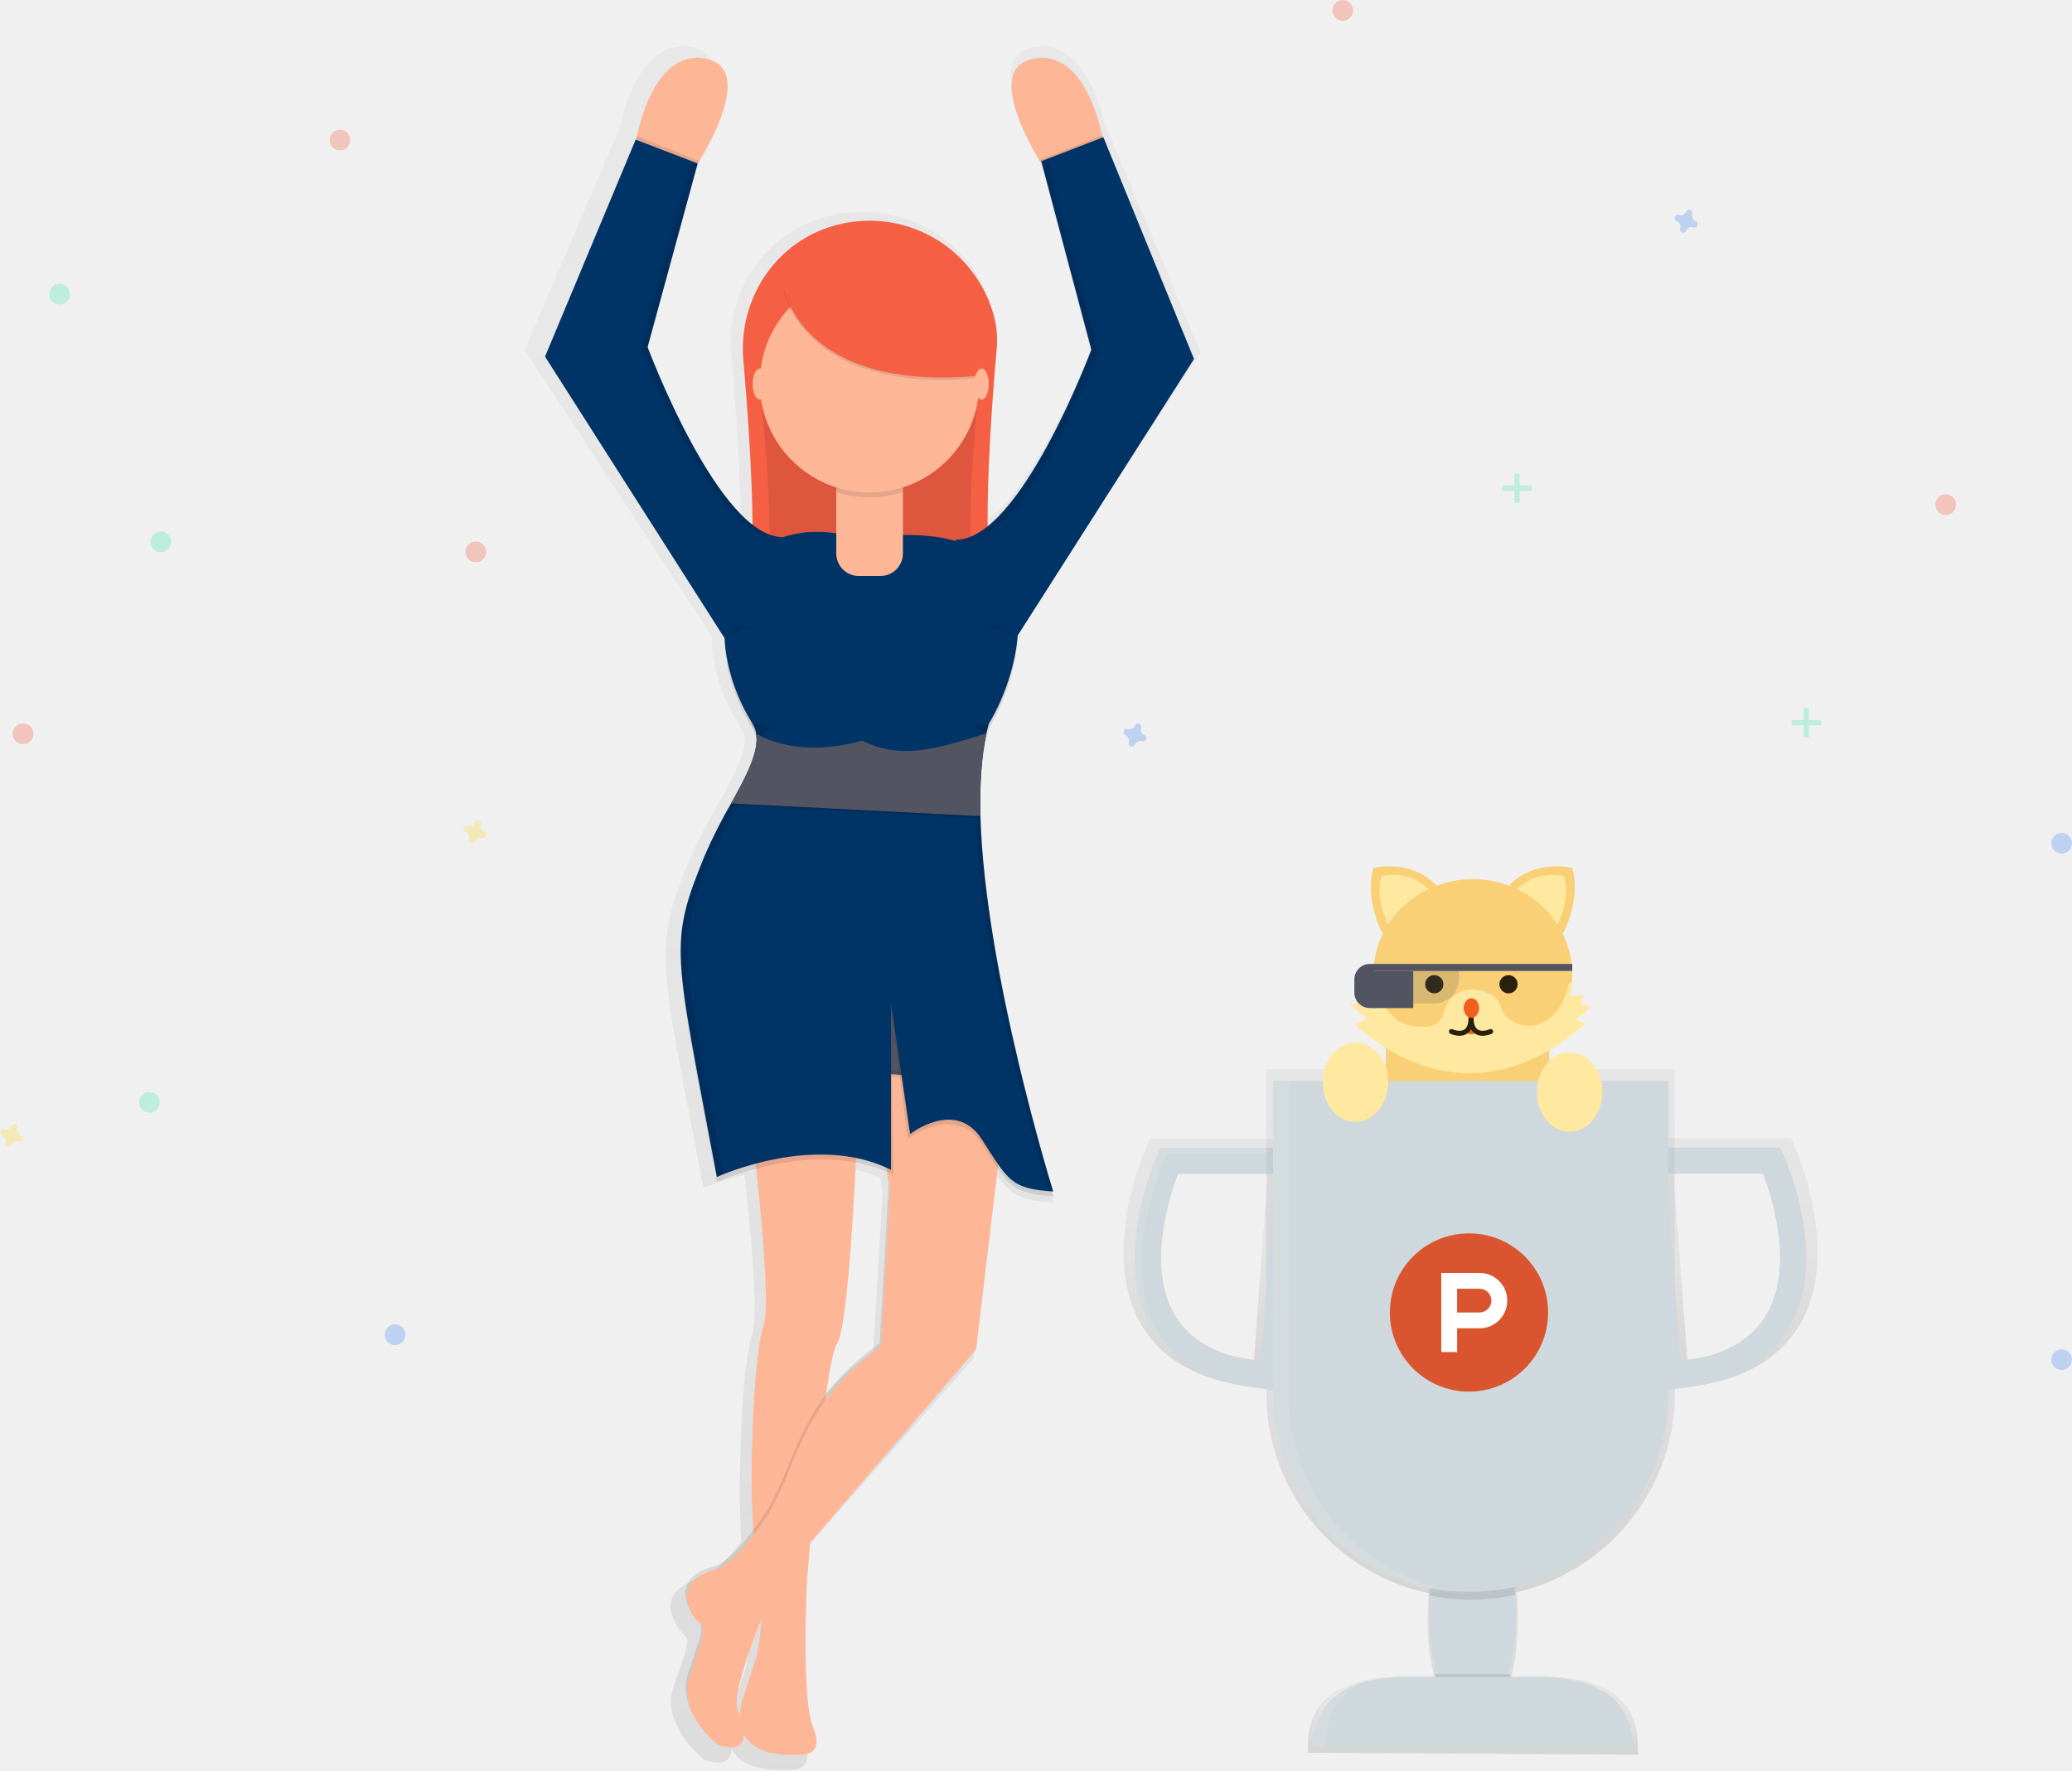
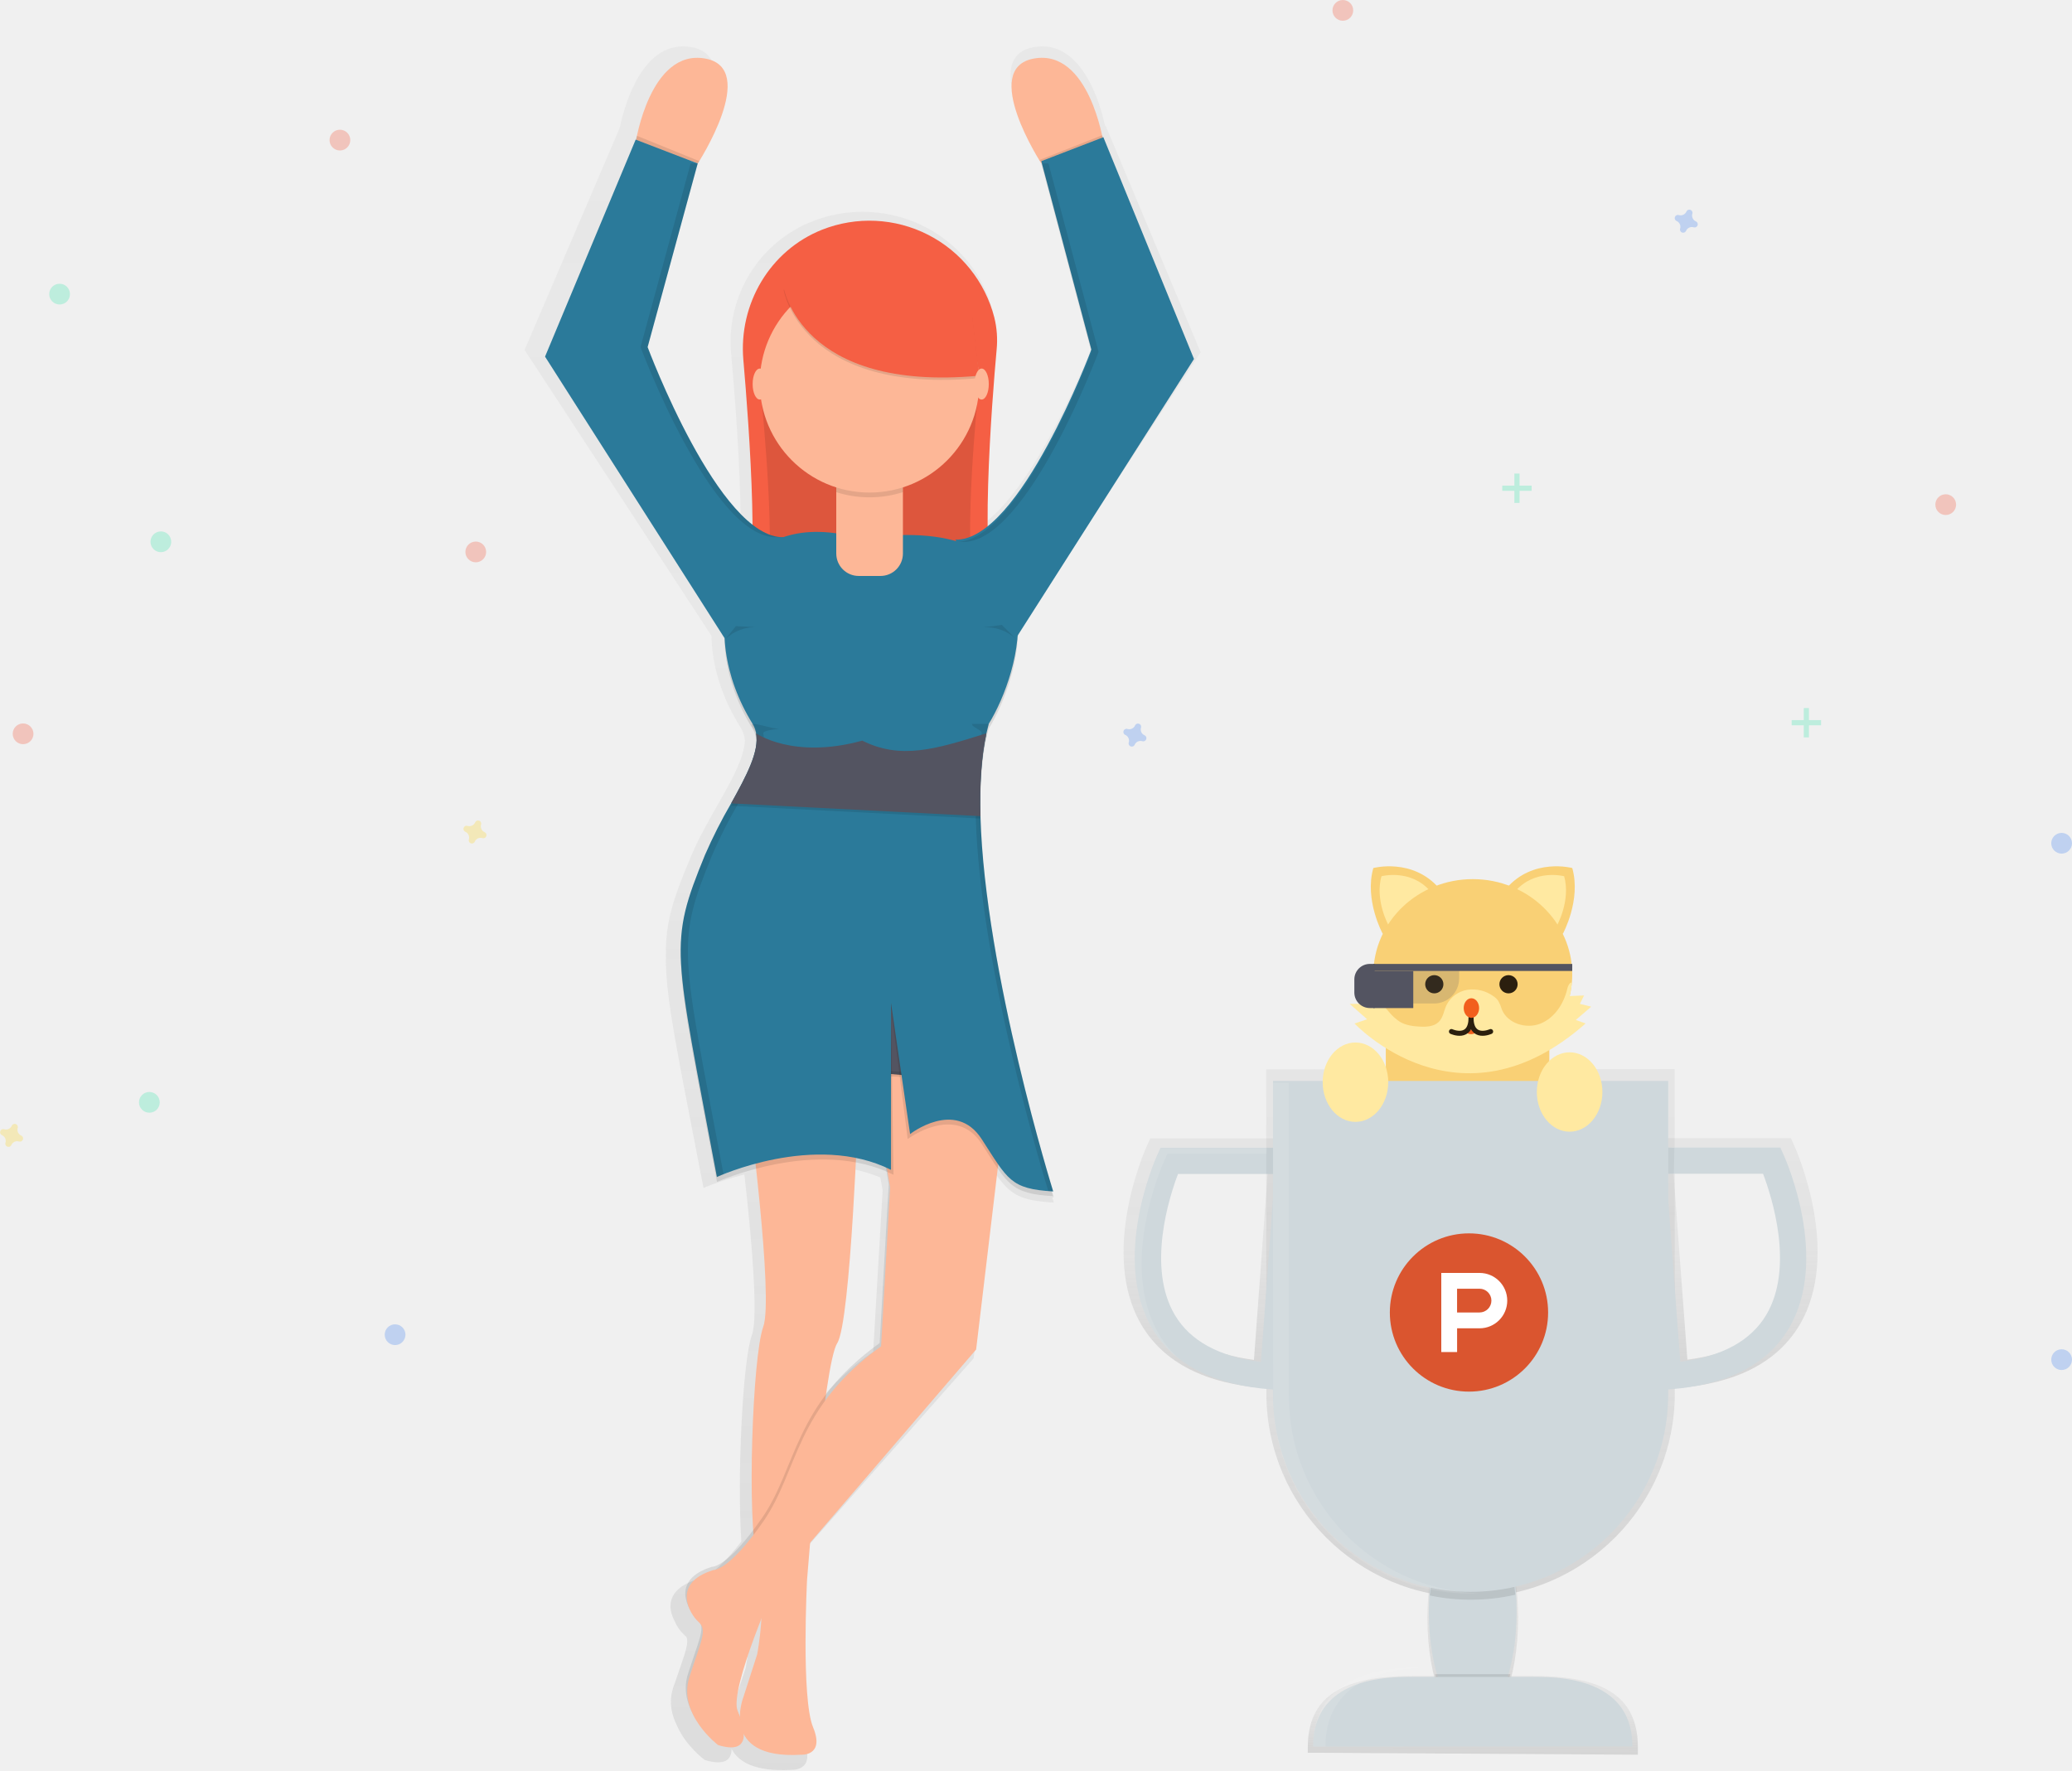
<svg xmlns="http://www.w3.org/2000/svg" xmlns:xlink="http://www.w3.org/1999/xlink" id="f7e4d890-49c5-4510-ab8b-068b53af747b" data-name="Layer 1" width="830.52" height="709.6" viewBox="0 0 830.52 709.6">
  <defs>
    <linearGradient id="d75d4f5d-b700-42a6-92be-ed5e89a20100" x1="530.5" y1="797" x2="530.5" y2="106" gradientUnits="userSpaceOnUse">
      <stop offset="0" stop-color="gray" stop-opacity="0.25" />
      <stop offset="0.54" stop-color="gray" stop-opacity="0.12" />
      <stop offset="1" stop-color="gray" stop-opacity="0.1" />
    </linearGradient>
    <linearGradient id="3aa49d9c-916f-4670-b217-2910ad731142" x1="775.38" y1="780.18" x2="775.38" y2="690.87" gradientTransform="translate(-185.36 -86.58) rotate(-0.02)" xlink:href="#d75d4f5d-b700-42a6-92be-ed5e89a20100" />
    <linearGradient id="29fdbb02-504d-40fc-8c8b-89d40eb7543b" x1="775.39" y1="790.34" x2="775.39" y2="758.68" gradientTransform="translate(-0.62 0.82) rotate(-0.02)" xlink:href="#d75d4f5d-b700-42a6-92be-ed5e89a20100" />
    <linearGradient id="875735f0-9451-4d18-8d7e-91aa5c4b50ca" x1="670.31" y1="643.75" x2="670.31" y2="543.2" gradientTransform="translate(-0.62 0.82) rotate(-0.02)" xlink:href="#d75d4f5d-b700-42a6-92be-ed5e89a20100" />
    <linearGradient id="86201932-e8e2-4080-9e8f-200c3a4020d8" x1="878.8" y1="643.75" x2="878.8" y2="543.2" gradientTransform="translate(-0.62 0.82) rotate(-0.02)" xlink:href="#d75d4f5d-b700-42a6-92be-ed5e89a20100" />
    <linearGradient id="fba1422f-afa4-4f40-bd94-90e3ecf07106" x1="774.55" y1="727.25" x2="774.55" y2="515.55" gradientTransform="translate(-0.62 0.82) rotate(-0.02)" xlink:href="#d75d4f5d-b700-42a6-92be-ed5e89a20100" />
  </defs>
  <g opacity="0.7">
    <path d="M576.85,414.74q-.06-2.17-.08-4.29a127.77,127.77,0,0,1,2.59-27.51c.29-1.3.61-2.57,1-3.81,5.33-8.39,11.66-23.52,12.22-38.15L666,228.63l-37.86-90.3-.53-.76c-1.88-8.58-9.2-34.54-28.36-31.29-20.36,3.45-2.19,34.48,2.12,41.37h0c.54.87.87,1.35.87,1.35l.24-.08,0,.08h-.26L623,225.14c-1.91,4.9-21.77,54.83-43.18,71.56-.21-26.14,2.62-59.48,3.77-71.88a37.82,37.82,0,0,0-1-13.06c-5.93-22.68-27-39.45-52.13-39.45A54.87,54.87,0,0,0,510.66,176a51.85,51.85,0,0,0-32.87,53c1.3,14.56,3.66,43.84,3.83,67.1-22.69-17.23-43.78-72.3-43.78-72.3L458.76,149s25.9-38.84,3-42.72c-19.3-3.27-26.59,23.09-28.4,31.48h0l-.49,1.54L395,227.66l74.93,114.59c.19,11.75,4,24.68,11.75,36.89a10.56,10.56,0,0,1,1.47,3.81,12.59,12.59,0,0,1,.18,1.38c-.39,7-5.22,15.68-10.64,25.21h0c-3.82,6.71-7.91,13.83-10.94,21.05-7,16.63-10.29,26-10.13,40-.2,16.93,5,40.28,15.11,93a116.26,116.26,0,0,1,16.38-5.4c2.73,24.17,5.76,57.1,3,64.43-3.66,9.85-6,57.36-4.2,82.71-12,15.51-17.23,15-17.23,15-13,3.89-12.32,11.7-9.55,16.88a16.16,16.16,0,0,0,3.88,5.56,6,6,0,0,1,1,1.1c.91,3.2-1.49,8.22-5.41,20-1.9,5.72-.67,11.07,1.61,15.51,3.59,8.07,11,13.53,11,13.53,8.13,2.43,10.79-.12,10.76-4.44,2.65,5.07,9.18,9.24,23.92,8.4,0,0,10.09.66,5-11.22s-2.52-60.06-2.52-60.06.48-6,1.28-15.09L575,631.9l9-73.7c5.76,8.14,9.68,10.52,23.15,11.25,0,0-.22-.69-.62-2l.62,0S578.65,478.18,576.85,414.74Zm-52,140.95a61.44,61.44,0,0,1,12.77,3.72l.9,5.17-3.78,64.68A100.71,100.71,0,0,0,512.37,650c1.54-10.46,3.16-18.45,4.68-20.75C520.8,623.59,523.45,582.74,524.81,555.69ZM478,773.13a24,24,0,0,0-1.56,8.29c-.29-.78-.62-1.57-1-2.35-2.33-5.28,4.43-24.08,10-37.75A116.71,116.71,0,0,1,483.63,756Z" transform="translate(-184.74 -87.4)" fill="url(#d75d4f5d-b700-42a6-92be-ed5e89a20100)" />
  </g>
  <path d="M627,144.31s-5.74-37.29-27.73-33.46,2.87,42.07,2.87,42.07Z" transform="translate(-184.74 -87.4)" fill="#fdb797" />
  <path d="M439.58,144.31s5.74-37.29,27.73-33.46-2.87,42.07-2.87,42.07Z" transform="translate(-184.74 -87.4)" fill="#fdb797" />
  <rect x="335.15" y="395.36" width="47.8" height="37.29" fill="#535461" />
  <path d="M584.22,227.56a38.18,38.18,0,0,0-.92-12.86,51.67,51.67,0,0,0-69.06-35.21c-20.9,8.3-33.49,29.77-31.54,52.17,2.21,25.34,7.57,95.95-1,99.08,45.89-16.25,68.84-17.21,103.25,0C576.65,318.37,582.46,247,584.22,227.56Z" transform="translate(-184.74 -87.4)" fill="#f55f44" />
  <g opacity="0.1">
    <path d="M576.67,246.35a28,28,0,0,0-.79-10.16C571,218.55,553.8,205.5,533.27,205.5a46.87,46.87,0,0,0-16.22,2.86c-17.8,6.56-28.53,23.52-26.87,41.22,1.88,20,6.45,75.81-.89,78.29,39.09-12.84,58.64-13.6,88,0C570.23,318.1,575.18,261.67,576.67,246.35Z" transform="translate(-184.74 -87.4)" />
  </g>
  <path d="M484.67,529.6s10.28,78,6,89.67-6.65,77.33-2.42,93.57,0,37.69,0,37.69l-5.44,16.89s-10.28,25.34,23,23.39c0,0,9.68.65,4.84-11s-2.42-59.13-2.42-59.13,6.65-86.42,12.1-94.87,8.47-96.17,8.47-96.17Z" transform="translate(-184.74 -87.4)" fill="#fdb797" />
  <path d="M472,785.63s-16.33-12.35-11.49-27.29,7.26-18.84,3.63-22.09-10.89-15.6,6-20.79c0,0,6,.65,20-19.49s12.7-45.49,47.19-70.18l3.63-63.68L533.07,516l55.05,4.55-12.7,106.57L495.56,720s-19.36,43.54-15.73,52S484.67,789.52,472,785.63Z" transform="translate(-184.74 -87.4)" opacity="0.1" />
  <path d="M472.57,786.93s-16.33-12.35-11.49-27.29,7.26-18.84,3.63-22.09-10.89-15.6,6-20.79c0,0,6,.65,20-19.49s12.7-45.49,47.19-70.18l3.63-63.68-7.86-46.14,55.05,4.55L576,628.37,496.16,721.3s-19.36,43.54-15.73,52S485.28,790.82,472.57,786.93Z" transform="translate(-184.74 -87.4)" fill="#fdb797" />
  <path d="M606.89,566.89c-17.21-1-18.17-4.78-28.68-21s-29.64-1.91-29.64-1.91l-6.69-52.58,1,66.92c-30.59-15.3-70.75,2.87-70.75,2.87C454.88,469.37,452.6,468,467.3,432.09a199.48,199.48,0,0,1,10.5-20.73h0c6.06-10.94,11.37-20.78,10-28.1a10.56,10.56,0,0,0-1.41-3.75c-23.53-38.1-9.48-83.36,34.71-76.19,2.25.36,3.53.66,3.53.66h17.21c69.79-3.82,51.63,55.45,39.2,75.53-.33,1.21-.64,2.47-.92,3.75-2.08,9.48-2.75,20.85-2.41,33.22C579.48,478.93,606.89,566.89,606.89,566.89Z" transform="translate(-184.74 -87.4)" opacity="0.1" />
-   <path d="M606.89,565c-17.21-1-18.17-4.78-28.68-21S549.53,542,549.53,542l-7.65-52.58v66.92c-30.59-15.3-69.79,2.87-69.79,2.87-17.21-91.78-19.48-93.14-4.78-129.07a199.48,199.48,0,0,1,10.5-20.73h0c6.06-10.94,11.37-20.78,10-28.1a10.56,10.56,0,0,0-1.41-3.75c-23.53-38.1-9.48-83.36,34.71-76.19,2.25.36,3.53.66,3.53.66h17.21c69.79-3.82,51.63,55.45,39.2,75.53-.33,1.21-.64,2.47-.92,3.75-2.08,9.48-2.75,20.85-2.41,33.22C579.48,477,606.89,565,606.89,565Z" transform="translate(-184.74 -87.4)" fill="#003366" />
+   <path d="M606.89,565c-17.21-1-18.17-4.78-28.68-21S549.53,542,549.53,542l-7.65-52.58v66.92c-30.59-15.3-69.79,2.87-69.79,2.87-17.21-91.78-19.48-93.14-4.78-129.07a199.48,199.48,0,0,1,10.5-20.73h0c6.06-10.94,11.37-20.78,10-28.1a10.56,10.56,0,0,0-1.41-3.75c-23.53-38.1-9.48-83.36,34.71-76.19,2.25.36,3.53.66,3.53.66h17.21c69.79-3.82,51.63,55.45,39.2,75.53-.33,1.21-.64,2.47-.92,3.75-2.08,9.48-2.75,20.85-2.41,33.22C579.48,477,606.89,565,606.89,565Z" transform="translate(-184.74 -87.4)" fill="#2b7a9a" />
  <path d="M335.15,180.24h26.77a0,0,0,0,1,0,0v41.64a9,9,0,0,1-9,9h-8.72a9,9,0,0,1-9-9V180.24A0,0,0,0,1,335.15,180.24Z" fill="#fdb797" />
-   <path d="M591.33,344.24l72-112.93L627,142.4,602.11,152l20.08,75.53s-28.68,76.87-54.5,76.2Z" transform="translate(-184.74 -87.4)" fill="#003366" />
+   <path d="M591.33,344.24l72-112.93L627,142.4,602.11,152l20.08,75.53s-28.68,76.87-54.5,76.2Z" transform="translate(-184.74 -87.4)" fill="#2b7a9a" />
  <path d="M519.89,284.68a44.09,44.09,0,0,0,26.77,0V269.56H519.89Z" transform="translate(-184.74 -87.4)" opacity="0.1" />
  <circle cx="348.53" cy="153.47" r="43.98" fill="#fdb797" />
  <g opacity="0.1">
    <path d="M498.85,203.59s6.69,42.07,78.4,35.37l-2.87-24.86L551.44,194H524.67Z" transform="translate(-184.74 -87.4)" />
  </g>
  <path d="M498.85,202.63s6.69,42.07,78.4,35.37l-2.87-24.86-22.95-20.08H524.67Z" transform="translate(-184.74 -87.4)" fill="#f55f44" />
  <ellipse cx="393.47" cy="153.95" rx="2.87" ry="6.21" fill="#fdb797" />
  <ellipse cx="304.55" cy="153.95" rx="2.87" ry="6.21" fill="#fdb797" />
-   <path d="M475.21,343.29l-72-112.93,36.33-87,24.86,9.56-20.08,73.62s28.68,76.87,54.5,76.2Z" transform="translate(-184.74 -87.4)" fill="#003366" />
+   <path d="M475.21,343.29l-72-112.93,36.33-87,24.86,9.56-20.08,73.62s28.68,76.87,54.5,76.2Z" transform="translate(-184.74 -87.4)" fill="#2b7a9a" />
  <g opacity="0.1">
    <path d="M574.38,377.59c-.33,1.21,4.14,2.47,3.86,3.75-2.08,9.48-2.75,20.85-2.41,33.22,1.69,61.15,28,146.73,29.1,150.29l2,.13s-27.41-88-29.14-150.42c-.34-12.37.32-23.74,2.41-33.22.28-1.28.58-2.53.92-3.75Z" transform="translate(-184.74 -87.4)" />
  </g>
  <path d="M577.75,415.52,477.8,410.4h0c6.06-10.94,11.37-20.78,10-28.1,0,0,29.25,20,92.32,0C578.07,391.78,577.4,403.15,577.75,415.52Z" transform="translate(-184.74 -87.4)" opacity="0.1" />
  <g opacity="0.1">
    <path d="M470.19,430.17a199.48,199.48,0,0,1,10.5-20.73h0c6.06-10.94,11.37-20.78,10-28.1-.24-1.34,7.58-1.84,6.21-1.84-2.89,0-7.65-1.91-10.5-1.91-1.36,0,1.18,2.41,1.41,3.75,1.33,7.32-4,17.16-10,28.1h0a199.48,199.48,0,0,0-10.5,20.73c-14.7,35.93-12.43,37.29,4.78,129.07,0,0,.95-.44,2.66-1.12C457.75,467.46,455.55,466,470.19,430.17Z" transform="translate(-184.74 -87.4)" />
  </g>
  <path d="M577.75,414.56l-99.95-5.11h0c6.06-10.94,11.37-20.78,10-28.1,0,0,14.84,10.59,42.56,2.94,15.3,7.65,29.14,3.59,49.75-2.94C578.07,390.82,577.4,402.19,577.75,414.56Z" transform="translate(-184.74 -87.4)" fill="#535461" />
  <path d="M475.43,343.65l4.3-5.26,9.08.48A17.36,17.36,0,0,0,475.43,343.65Z" transform="translate(-184.74 -87.4)" opacity="0.1" />
  <path d="M592.07,343.65l-5.74-5.74-7.65,1A17.36,17.36,0,0,1,592.07,343.65Z" transform="translate(-184.74 -87.4)" opacity="0.1" />
  <polygon points="357.14 431.53 360.96 431.69 361.43 430.57 357.14 430.53 357.14 431.53" opacity="0.1" />
  <polygon points="254.84 55.95 255.31 54.44 280.29 64.58 279.7 65.52 254.84 55.95" opacity="0.1" />
  <polygon points="441.72 54.25 416.54 64.18 417.37 64.56 442.23 55 441.72 54.25" opacity="0.1" />
  <path d="M444.36,226.53l20.08-73.62h-2.87l-20.08,73.62s28.68,76.87,54.5,76.2h2.87C473,303.41,444.36,226.53,444.36,226.53Z" transform="translate(-184.74 -87.4)" opacity="0.1" />
  <path d="M622.19,228.45l-20.08-75.53H605l20.08,75.53s-28.68,76.87-54.5,76.2h-2.87C593.5,305.32,622.19,228.45,622.19,228.45Z" transform="translate(-184.74 -87.4)" opacity="0.1" />
  <ellipse cx="590.33" cy="648.61" rx="18.19" ry="44.66" fill="url(#3aa49d9c-916f-4670-b217-2910ad731142)" />
  <path d="M841.26,790.8,708.94,790v-2.23c0-23.75,19.24-28.55,43-28.56l46.31,0c23.75,0,43,4.77,43,28.52Z" transform="translate(-184.74 -87.4)" fill="url(#29fdbb02-504d-40fc-8c8b-89d40eb7543b)" />
  <path d="M697.36,644.27l-5.41-.39c-23.95-1.72-40.62-10.19-49.57-25.19-17.1-28.65,1.18-70,2-71.76l1.44-3.2,59,0ZM653,554.6c-3.65,9.63-13,38.85-1.24,58.55,6.38,10.67,18.34,17.17,35.6,19.36l5.74-77.93Z" transform="translate(-184.74 -87.4)" fill="url(#875735f0-9451-4d18-8d7e-91aa5c4b50ca)" />
  <path d="M851.06,644.21l-7.49-100.55,59,0,1.44,3.2c.79,1.75,19.1,43.09,2,71.75-8.94,15-25.61,23.49-49.55,25.23Zm4.22-89.69,5.81,77.92c17.26-2.2,29.21-8.71,35.59-19.39,11.76-19.71,2.37-48.92-1.29-58.55Z" transform="translate(-184.74 -87.4)" fill="url(#86201932-e8e2-4080-9e8f-200c3a4020d8)" />
  <path d="M774.24,727.74h0a81.87,81.87,0,0,1-81.9-81.83l-.06-129.83L856,516l.06,129.83A81.87,81.87,0,0,1,774.24,727.74Z" transform="translate(-184.74 -87.4)" fill="url(#fba1422f-afa4-4f40-bd94-90e3ecf07106)" />
  <rect x="555.47" y="385.79" width="65.55" height="89.95" rx="25" ry="25" fill="#f9d075" />
  <path d="M739,461.76s-7.44-13.49-3.79-26.4c0,0,15.72-4.21,26.39,8.14Z" transform="translate(-184.74 -87.4)" fill="#f9d075" />
  <path d="M741.29,458.29s-5.53-10-2.82-19.64c0,0,11.69-3.13,19.63,6.06Z" transform="translate(-184.74 -87.4)" fill="#ffe9a1" />
  <path d="M808.88,458.29s5.53-10,2.82-19.64c0,0-11.69-3.13-19.63,6.06Z" transform="translate(-184.74 -87.4)" fill="#ffe9a1" />
  <path d="M811.16,461.76s7.44-13.49,3.79-26.4c0,0-15.72-4.21-26.39,8.14Z" transform="translate(-184.74 -87.4)" fill="#f9d075" />
  <path d="M808.88,458.29s5.53-10,2.82-19.64c0,0-11.69-3.13-19.63,6.06Z" transform="translate(-184.74 -87.4)" fill="#ffe9a1" />
  <path d="M814.94,478q0,1.6-.14,3.18c-1.69,19.6-18.83,35-39.72,35-18.7,0-34.4-12.34-38.7-29a36.83,36.83,0,0,1-1.16-9.19c0-21.08,17.85-38.18,39.86-38.18S814.94,456.94,814.94,478Z" transform="translate(-184.74 -87.4)" fill="#f9d075" />
  <path d="M741.12,496.27l-3-6.46h-12.4l7,6.18-5.05,1.68s41.82,44.91,92.63,0l-3.93-1.4,6.18-5.33L818,489.81l1.68-3.37-6.78.28-7.82,14.59L779,512.83Z" transform="translate(-184.74 -87.4)" fill="#ffe9a1" />
  <circle cx="604.66" cy="394.55" r="3.65" fill="#2b1f0e" />
  <circle cx="574.91" cy="394.55" r="3.65" fill="#2b1f0e" />
  <path d="M814.81,481.2c-1.69,19.6-18.83,35-39.72,35-18.7,0-34.4-12.34-38.7-29,2,1.82,3.79,4.46,5.39,6.18a19.42,19.42,0,0,0,4,3.57c2.45,1.5,5.43,1.85,8.3,2,2.59.1,5.47-.06,7.32-1.88s2.06-4.47,3.12-6.73a11.42,11.42,0,0,1,8.46-6.17,14.3,14.3,0,0,1,10.31,2.53,7.54,7.54,0,0,1,2.06,2,19.64,19.64,0,0,1,1.41,3.43c2.31,5.6,9.77,7.85,15.4,5.61s9.36-7.89,10.75-13.79C813.17,482.78,813.72,481.32,814.81,481.2Z" transform="translate(-184.74 -87.4)" fill="#ffe9a1" />
  <path d="M774.52,499.92l-1.68,1.68a3.53,3.53,0,0,0,3.09,0Z" transform="translate(-184.74 -87.4)" fill="#f25f1d" />
  <rect x="550.48" y="386.41" width="79.72" height="2.81" fill="#535461" />
  <rect x="550.48" y="389.22" width="16" height="14.88" fill="#535461" />
  <path d="M566.34,389.08h18.53a0,0,0,0,1,0,0v3.13a10.06,10.06,0,0,1-10.06,10.06h-8.46a0,0,0,0,1,0,0V389.08A0,0,0,0,1,566.34,389.08Z" fill="#535461" opacity="0.2" />
  <path d="M549.11,386.41H551a0,0,0,0,1,0,0v17.68a0,0,0,0,1,0,0h-1.93a6.21,6.21,0,0,1-6.21-6.21v-5.27a6.21,6.21,0,0,1,6.21-6.21Z" fill="#535461" />
  <path d="M766.52,500.9s7.86,3.65,7.86-5.61" transform="translate(-184.74 -87.4)" fill="none" stroke="#2b1f0e" stroke-linecap="round" stroke-miterlimit="10" stroke-width="2" />
  <path d="M782.24,500.9s-7.86,3.65-7.86-5.61" transform="translate(-184.74 -87.4)" fill="none" stroke="#2b1f0e" stroke-linecap="round" stroke-miterlimit="10" stroke-width="2" />
  <ellipse cx="589.78" cy="404.09" rx="3.09" ry="3.93" fill="#f25f1d" />
  <ellipse cx="590.31" cy="646.1" rx="17.6" ry="43.2" fill="#cfd8dc" />
  <path d="M699.87,644.76l-5.23-.38c-23.16-1.66-39.3-9.86-48-24.37-16.54-27.72,1.14-67.72,1.9-69.41l1.39-3.1,57.05,0ZM656.92,558c-3.53,9.31-12.59,37.58-1.2,56.64,6.17,10.32,17.74,16.61,34.44,18.73L695.71,558Z" transform="translate(-184.74 -87.4)" fill="#cfd8dc" />
  <path d="M848.55,644.69l-7.25-97.27,57.05,0,1.4,3.1c.76,1.69,18.48,41.68,2,69.41-8.64,14.51-24.77,22.72-47.93,24.41Zm4.08-86.76,5.62,75.38c16.69-2.13,28.26-8.43,34.42-18.76,11.38-19.07,2.29-47.32-1.25-56.64Z" transform="translate(-184.74 -87.4)" fill="#cfd8dc" />
  <g opacity="0.1">
    <path d="M649.39,622.4c-16.54-27.72,1.14-67.72,1.9-69.41l1.39-3.1,39.75,0,.17-2.25-42.63,0-1.39,3.1c-.76,1.69-18.44,41.7-1.9,69.41a43.08,43.08,0,0,0,10.83,12.16A42.91,42.91,0,0,1,649.39,622.4Z" transform="translate(-184.74 -87.4)" fill="#fff" />
  </g>
  <text x="-184.74" y="-87.4" />
  <polygon points="668.62 460.02 671.14 460.14 670.92 470.4 668.63 470.53 668.62 460.02" opacity="0.05" />
  <rect x="507.56" y="460.09" width="2.72" height="10.51" opacity="0.05" />
  <path d="M775,693.46c-8.36,0-15.35,14.32-17.14,33.51a79.51,79.51,0,0,0,16.35,1.69h0a79.44,79.44,0,0,0,17.92-2C790.31,707.6,783.34,693.45,775,693.46Z" transform="translate(-184.74 -87.4)" opacity="0.1" />
  <path d="M510.26,433.31H668.66a0,0,0,0,1,0,0V558.9a79.2,79.2,0,0,1-79.2,79.2h0a79.2,79.2,0,0,1-79.2-79.2V433.31A0,0,0,0,1,510.26,433.31Z" fill="#cfd8dc" />
  <path d="M701.37,647.05l-.05-125.59H695l.05,125.59a79.2,79.2,0,0,0,79.23,79.16h0c1.06,0,2.11,0,3.16-.07A79.19,79.19,0,0,1,701.37,647.05Z" transform="translate(-184.74 -87.4)" fill="#fff" opacity="0.1" />
  <path d="M790.11,758.5H760c3.09,12.47,8.68,20.8,15.06,20.79S787,771,790.11,758.5Z" transform="translate(-184.74 -87.4)" opacity="0.1" />
  <path d="M839.07,787.47l-128,.05h0c0-20.93,17-27.91,37.88-27.91l52.2,0c20.93,0,37.91,7,37.91,27.88Z" transform="translate(-184.74 -87.4)" fill="#cfd8dc" />
  <path d="M757.62,755.91h-5c-23,0-41.59,8.64-41.58,31.62h5C716,764.55,734.64,755.92,757.62,755.91Z" transform="translate(-184.74 -87.4)" fill="#fff" opacity="0.1" />
  <circle cx="588.81" cy="526.13" r="31.72" fill="#da552f" />
  <path d="M777.78,597.67H762.45v31.72h6.34v-9.52h9a11.1,11.1,0,1,0,0-22.2Zm0,15.86h-9V604h9a4.76,4.76,0,0,1,0,9.52Z" transform="translate(-184.74 -87.4)" fill="#fff" />
  <ellipse cx="629.15" cy="437.74" rx="13.14" ry="15.91" fill="#ffe9a1" />
  <ellipse cx="543.31" cy="433.81" rx="13.14" ry="15.91" fill="#ffe9a1" />
  <g opacity="0.3">
    <rect x="607" y="189.82" width="2.08" height="11.78" fill="#47e6b1" />
    <rect x="791.73" y="277.22" width="2.08" height="11.78" transform="translate(891.15 -597.06) rotate(90)" fill="#47e6b1" />
  </g>
  <g opacity="0.3">
    <rect x="723" y="283.82" width="2.08" height="11.78" fill="#47e6b1" />
    <rect x="907.73" y="371.22" width="2.08" height="11.78" transform="translate(1101.15 -619.06) rotate(90)" fill="#47e6b1" />
  </g>
  <path d="M864.51,176.15a2.55,2.55,0,0,1-1.42-3.08,1.22,1.22,0,0,0,.06-.28h0a1.28,1.28,0,0,0-2.29-.85h0a1.22,1.22,0,0,0-.14.25,2.55,2.55,0,0,1-3.08,1.42,1.22,1.22,0,0,0-.28-.06h0a1.28,1.28,0,0,0-.85,2.29h0a1.22,1.22,0,0,0,.25.14,2.55,2.55,0,0,1,1.42,3.08,1.22,1.22,0,0,0-.06.28h0a1.28,1.28,0,0,0,2.29.85h0a1.22,1.22,0,0,0,.14-.25,2.55,2.55,0,0,1,3.08-1.42,1.22,1.22,0,0,0,.28.06h0a1.28,1.28,0,0,0,.85-2.29h0A1.22,1.22,0,0,0,864.51,176.15Z" transform="translate(-184.74 -87.4)" fill="#4d8af0" opacity="0.3" />
  <path d="M643.51,382.15a2.55,2.55,0,0,1-1.42-3.08,1.22,1.22,0,0,0,.06-.28h0a1.28,1.28,0,0,0-2.29-.85h0a1.22,1.22,0,0,0-.14.25,2.55,2.55,0,0,1-3.08,1.42,1.22,1.22,0,0,0-.28-.06h0a1.28,1.28,0,0,0-.85,2.29h0a1.22,1.22,0,0,0,.25.14,2.55,2.55,0,0,1,1.42,3.08,1.22,1.22,0,0,0-.06.28h0a1.28,1.28,0,0,0,2.29.85h0a1.22,1.22,0,0,0,.14-.25,2.55,2.55,0,0,1,3.08-1.42,1.22,1.22,0,0,0,.28.06h0a1.28,1.28,0,0,0,.85-2.29h0A1.22,1.22,0,0,0,643.51,382.15Z" transform="translate(-184.74 -87.4)" fill="#4d8af0" opacity="0.3" />
  <path d="M379,421a2.55,2.55,0,0,1-1.42-3.08,1.22,1.22,0,0,0,.06-.28h0a1.28,1.28,0,0,0-2.29-.85h0a1.22,1.22,0,0,0-.14.25,2.55,2.55,0,0,1-3.08,1.42,1.22,1.22,0,0,0-.28-.06h0a1.28,1.28,0,0,0-.85,2.29h0a1.22,1.22,0,0,0,.25.14,2.55,2.55,0,0,1,1.42,3.08,1.22,1.22,0,0,0-.06.28h0a1.28,1.28,0,0,0,2.29.85h0a1.22,1.22,0,0,0,.14-.25,2.55,2.55,0,0,1,3.08-1.42,1.22,1.22,0,0,0,.28.06h0a1.28,1.28,0,0,0,.85-2.29h0A1.22,1.22,0,0,0,379,421Z" transform="translate(-184.74 -87.4)" fill="#fdd835" opacity="0.3" />
  <path d="M193.26,542.61a2.55,2.55,0,0,1-1.42-3.08,1.22,1.22,0,0,0,.06-.28h0a1.28,1.28,0,0,0-2.29-.85h0a1.22,1.22,0,0,0-.14.25,2.55,2.55,0,0,1-3.08,1.42,1.22,1.22,0,0,0-.28-.06h0a1.28,1.28,0,0,0-.85,2.29h0a1.22,1.22,0,0,0,.25.14,2.55,2.55,0,0,1,1.42,3.08,1.22,1.22,0,0,0-.06.28h0a1.28,1.28,0,0,0,2.29.85h0a1.22,1.22,0,0,0,.14-.25,2.55,2.55,0,0,1,3.08-1.42,1.22,1.22,0,0,0,.28.06h0a1.28,1.28,0,0,0,.85-2.29h0A1.22,1.22,0,0,0,193.26,542.61Z" transform="translate(-184.74 -87.4)" fill="#fdd835" opacity="0.3" />
  <circle cx="190.7" cy="221.25" r="4.16" fill="#f55f44" opacity="0.3" />
  <circle cx="538.25" cy="4.16" r="4.16" fill="#f55f44" opacity="0.3" />
  <circle cx="136.25" cy="56.16" r="4.16" fill="#f55f44" opacity="0.3" />
  <circle cx="9.25" cy="294.16" r="4.16" fill="#f55f44" opacity="0.3" />
  <circle cx="779.9" cy="202.29" r="4.16" fill="#f55f44" opacity="0.3" />
  <circle cx="826.36" cy="338.03" r="4.16" fill="#4d8af0" opacity="0.3" />
  <circle cx="826.36" cy="545.03" r="4.16" fill="#4d8af0" opacity="0.3" />
  <circle cx="158.36" cy="535.03" r="4.16" fill="#4d8af0" opacity="0.3" />
  <circle cx="59.87" cy="441.89" r="4.16" fill="#47e6b1" opacity="0.3" />
  <circle cx="64.48" cy="217.18" r="4.16" fill="#47e6b1" opacity="0.3" />
  <circle cx="23.89" cy="117.9" r="4.16" fill="#47e6b1" opacity="0.3" />
</svg>
